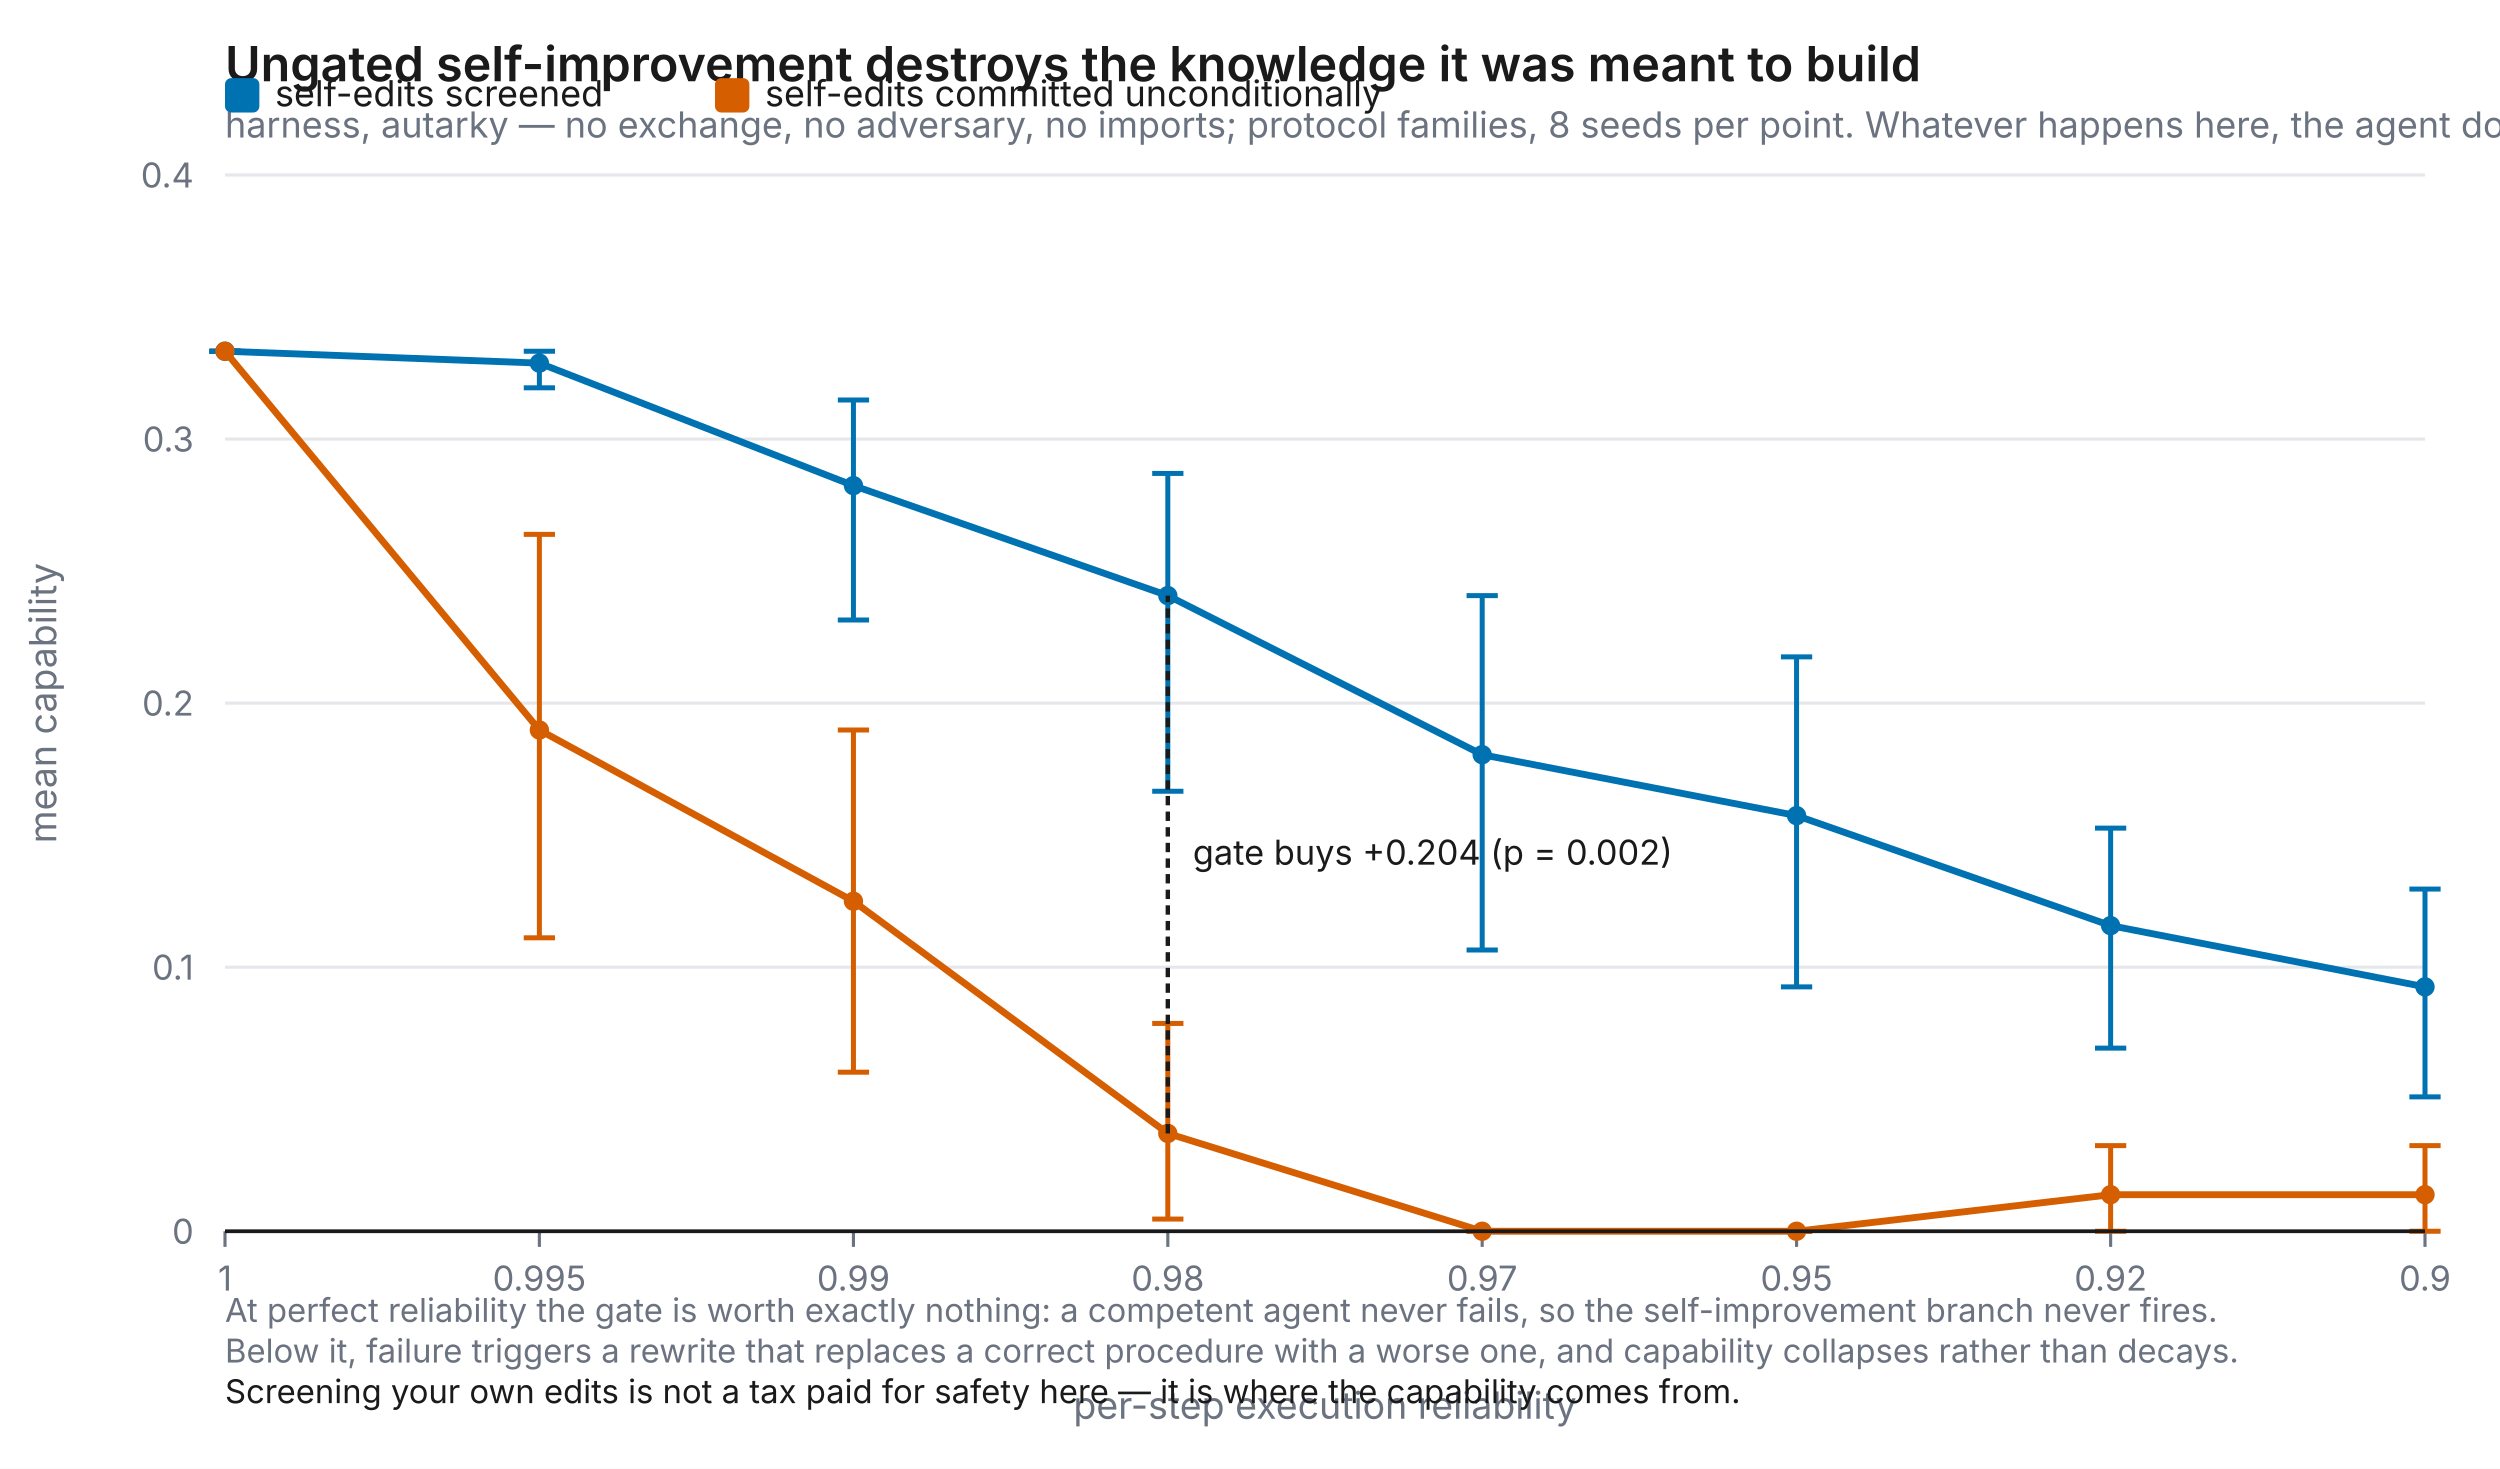
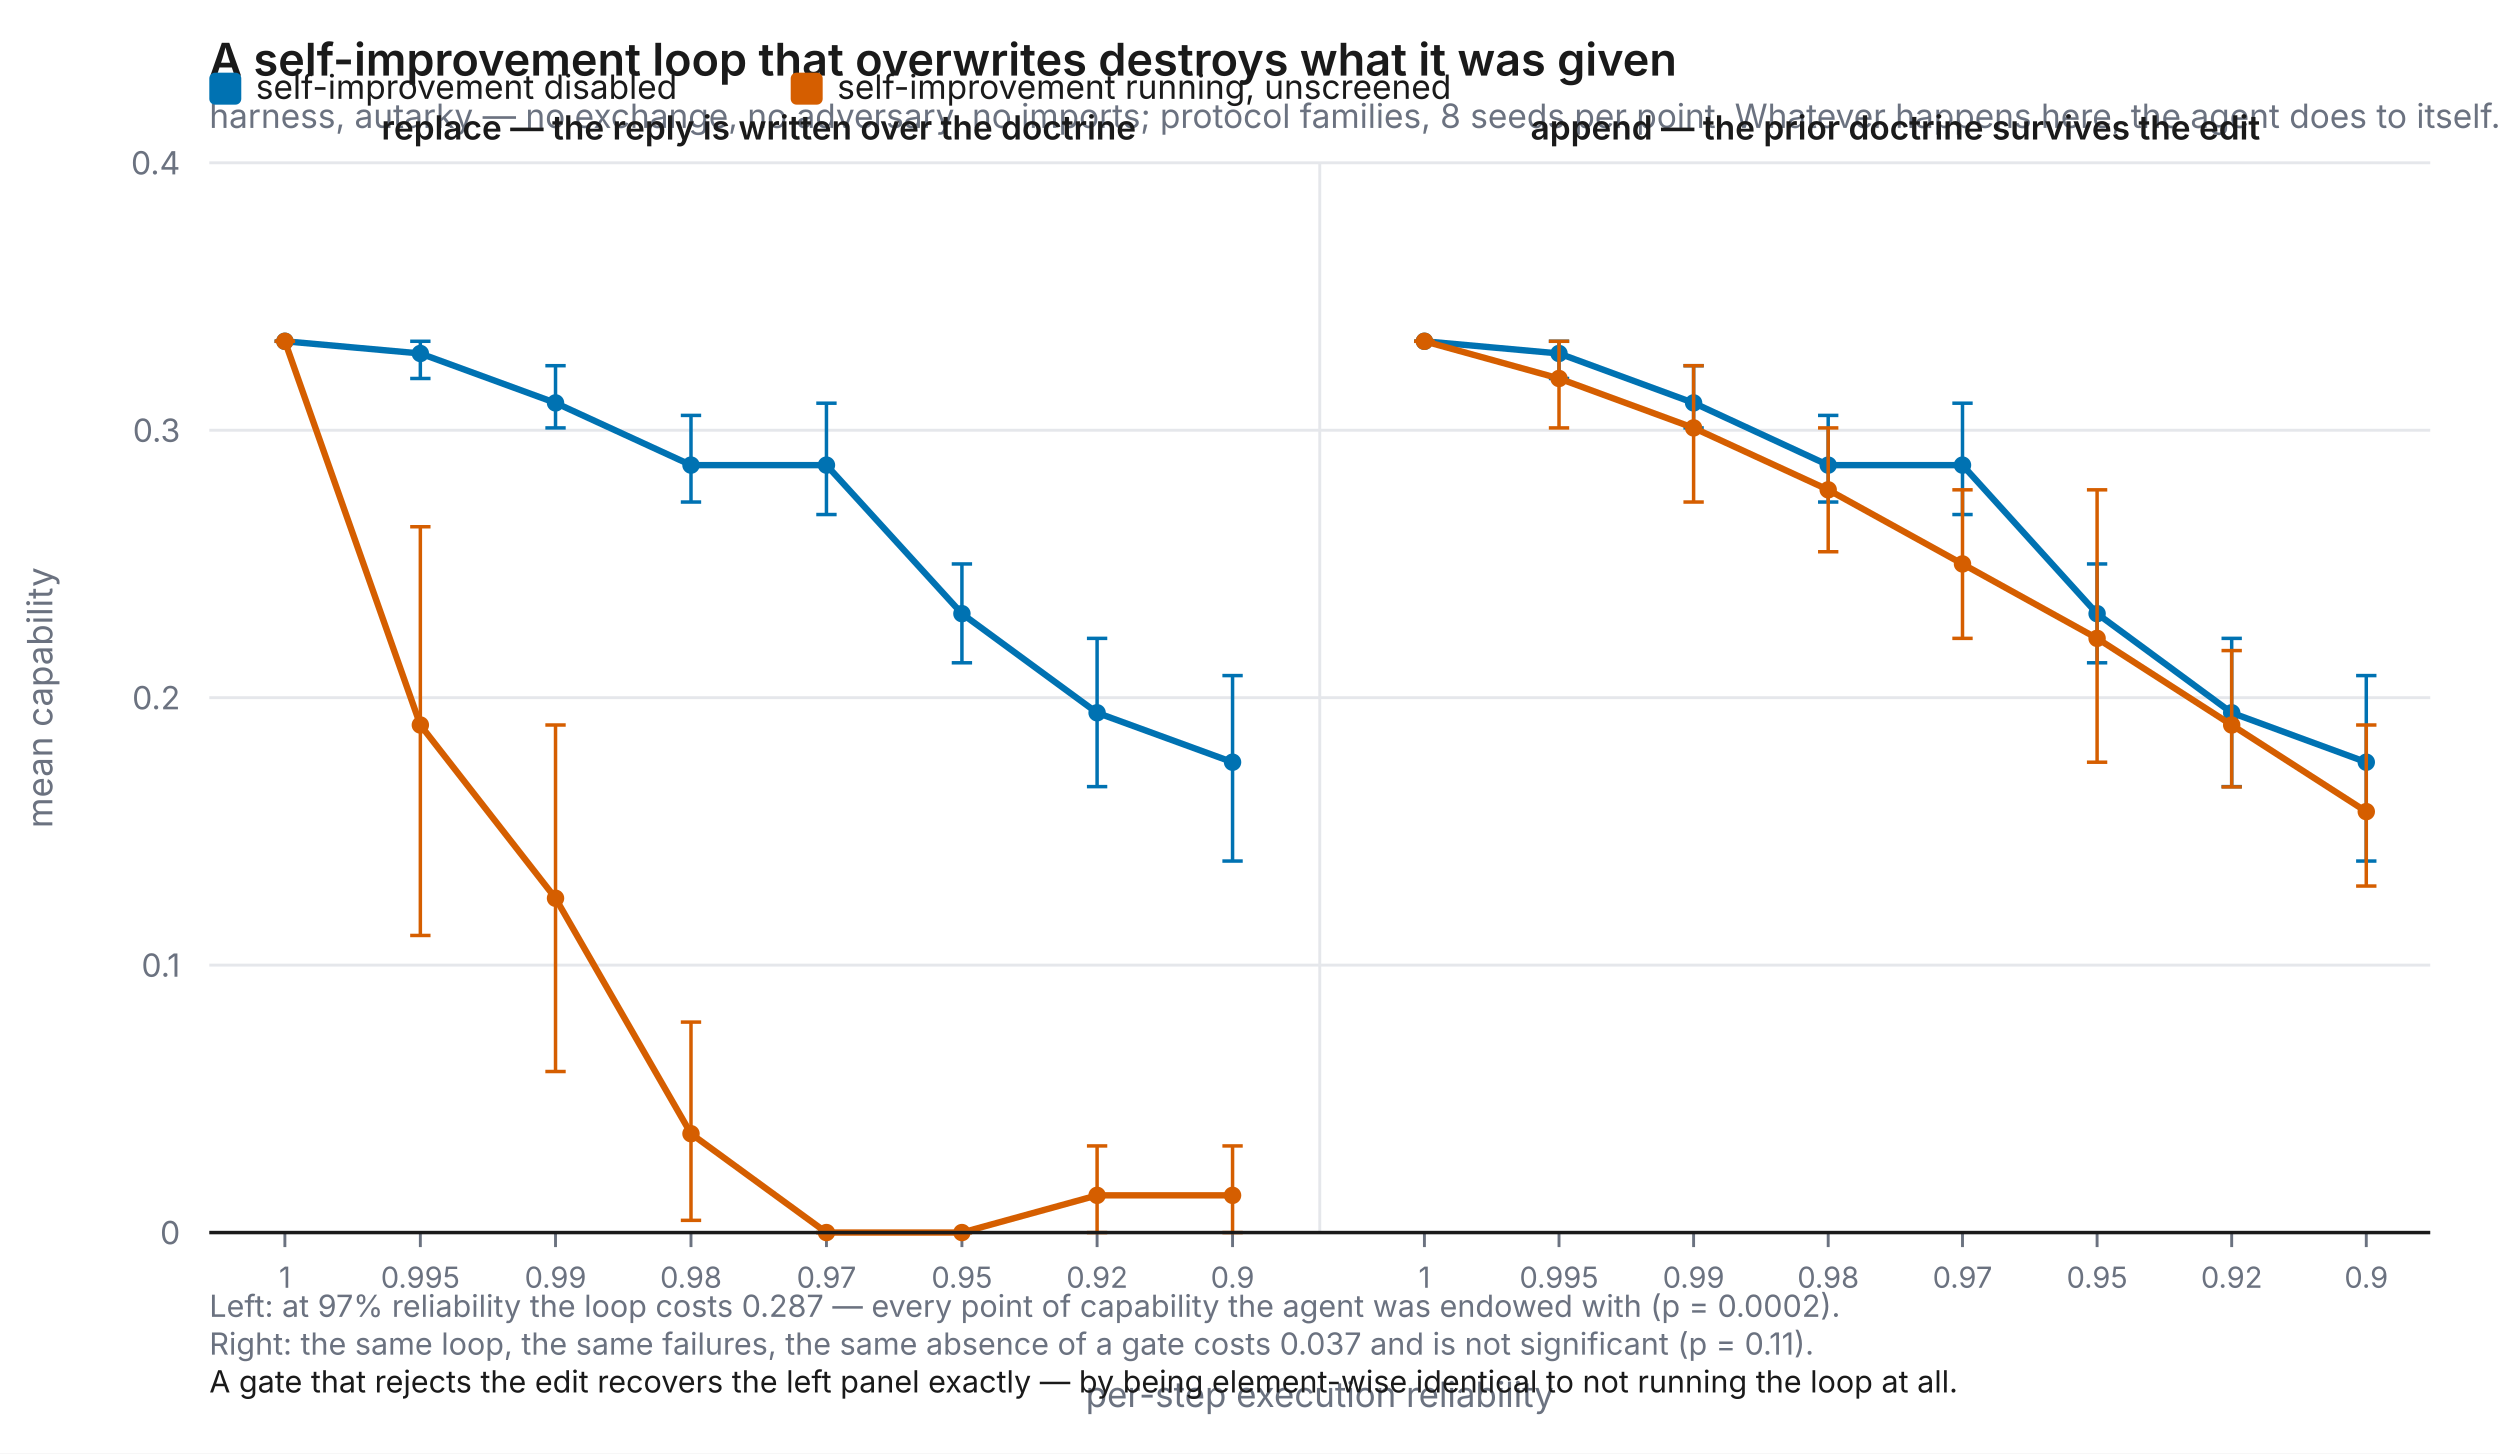
- <svg xmlns="http://www.w3.org/2000/svg" width="800" height="470" viewBox="0 0 800 470" font-family="Inter, Helvetica Neue, Helvetica, Arial, sans-serif">
-   <rect width="800" height="470" fill="#ffffff" />
-   <text x="72" y="26" font-size="15.5" font-weight="600" fill="#1a1a1a">Ungated self-improvement destroys the knowledge it was meant to build</text>
+ <svg xmlns="http://www.w3.org/2000/svg" width="860" height="500" viewBox="0 0 860 500" font-family="Inter, Helvetica Neue, Helvetica, Arial, sans-serif">
+   <rect width="860" height="500" fill="#ffffff" />
+   <text x="72" y="26" font-size="15.5" font-weight="600" fill="#1a1a1a">A self-improvement loop that overwrites destroys what it was given</text>
  <text x="72" y="44" font-size="11.5" fill="#6b7280">harness, autarky — no exchange, no adversary, no imports; protocol families, 8 seeds per point. Whatever happens here, the agent does to itself.</text>
-   <text x="18" y="225.0" font-size="12" fill="#6b7280" text-anchor="middle" transform="rotate(-90 18 225.0)">mean capability</text>
-   <text x="424.0" y="454" font-size="12" fill="#6b7280" text-anchor="middle">per-step execution reliability</text>
-   <line x1="72" y1="394.0" x2="776" y2="394.0" stroke="#e5e7eb" stroke-width="1" />
-   <text x="62.0" y="398.0" font-size="11" text-anchor="end" fill="#6b7280" font-weight="normal">0</text>
-   <line x1="72" y1="309.5" x2="776" y2="309.5" stroke="#e5e7eb" stroke-width="1" />
-   <text x="62.0" y="313.5" font-size="11" text-anchor="end" fill="#6b7280" font-weight="normal">0.1</text>
-   <line x1="72" y1="225.0" x2="776" y2="225.0" stroke="#e5e7eb" stroke-width="1" />
-   <text x="62.0" y="229.0" font-size="11" text-anchor="end" fill="#6b7280" font-weight="normal">0.2</text>
-   <line x1="72" y1="140.5" x2="776" y2="140.5" stroke="#e5e7eb" stroke-width="1" />
-   <text x="62.0" y="144.5" font-size="11" text-anchor="end" fill="#6b7280" font-weight="normal">0.3</text>
-   <line x1="72" y1="56.0" x2="776" y2="56.0" stroke="#e5e7eb" stroke-width="1" />
+   <text x="18" y="240.0" font-size="12" fill="#6b7280" text-anchor="middle" transform="rotate(-90 18 240.0)">mean capability</text>
+   <text x="454.0" y="484" font-size="12" fill="#6b7280" text-anchor="middle">per-step execution reliability</text>
+   <line x1="72" y1="424.0" x2="836" y2="424.0" stroke="#e5e7eb" stroke-width="1" />
+   <text x="62.0" y="428.0" font-size="11" text-anchor="end" fill="#6b7280" font-weight="normal">0</text>
+   <line x1="72" y1="332.0" x2="836" y2="332.0" stroke="#e5e7eb" stroke-width="1" />
+   <text x="62.0" y="336.0" font-size="11" text-anchor="end" fill="#6b7280" font-weight="normal">0.1</text>
+   <line x1="72" y1="240.0" x2="836" y2="240.0" stroke="#e5e7eb" stroke-width="1" />
+   <text x="62.0" y="244.0" font-size="11" text-anchor="end" fill="#6b7280" font-weight="normal">0.2</text>
+   <line x1="72" y1="148.0" x2="836" y2="148.0" stroke="#e5e7eb" stroke-width="1" />
+   <text x="62.0" y="152.0" font-size="11" text-anchor="end" fill="#6b7280" font-weight="normal">0.3</text>
+   <line x1="72" y1="56.0" x2="836" y2="56.0" stroke="#e5e7eb" stroke-width="1" />
  <text x="62.0" y="60.0" font-size="11" text-anchor="end" fill="#6b7280" font-weight="normal">0.4</text>
-   <line x1="72.0" y1="394" x2="72.0" y2="399" stroke="#6b7280" stroke-width="1" />
-   <text x="72.0" y="413.0" font-size="11" text-anchor="middle" fill="#6b7280" font-weight="normal">1</text>
-   <line x1="172.6" y1="394" x2="172.6" y2="399" stroke="#6b7280" stroke-width="1" />
-   <text x="172.6" y="413.0" font-size="11" text-anchor="middle" fill="#6b7280" font-weight="normal">0.995</text>
-   <line x1="273.1" y1="394" x2="273.1" y2="399" stroke="#6b7280" stroke-width="1" />
-   <text x="273.1" y="413.0" font-size="11" text-anchor="middle" fill="#6b7280" font-weight="normal">0.99</text>
-   <line x1="373.7" y1="394" x2="373.7" y2="399" stroke="#6b7280" stroke-width="1" />
-   <text x="373.7" y="413.0" font-size="11" text-anchor="middle" fill="#6b7280" font-weight="normal">0.98</text>
-   <line x1="474.3" y1="394" x2="474.3" y2="399" stroke="#6b7280" stroke-width="1" />
-   <text x="474.3" y="413.0" font-size="11" text-anchor="middle" fill="#6b7280" font-weight="normal">0.97</text>
-   <line x1="574.9" y1="394" x2="574.9" y2="399" stroke="#6b7280" stroke-width="1" />
-   <text x="574.9" y="413.0" font-size="11" text-anchor="middle" fill="#6b7280" font-weight="normal">0.95</text>
-   <line x1="675.4" y1="394" x2="675.4" y2="399" stroke="#6b7280" stroke-width="1" />
-   <text x="675.4" y="413.0" font-size="11" text-anchor="middle" fill="#6b7280" font-weight="normal">0.92</text>
-   <line x1="776.0" y1="394" x2="776.0" y2="399" stroke="#6b7280" stroke-width="1" />
-   <text x="776.0" y="413.0" font-size="11" text-anchor="middle" fill="#6b7280" font-weight="normal">0.9</text>
-   <line x1="72.0" y1="112.4" x2="72.0" y2="112.4" stroke="#D55E00" stroke-width="1.6" />
-   <line x1="67.0" y1="112.4" x2="77.0" y2="112.4" stroke="#D55E00" stroke-width="1.6" />
-   <line x1="67.0" y1="112.4" x2="77.0" y2="112.4" stroke="#D55E00" stroke-width="1.6" />
-   <line x1="72.0" y1="112.4" x2="72.0" y2="112.4" stroke="#0072B2" stroke-width="1.6" />
-   <line x1="67.0" y1="112.4" x2="77.0" y2="112.4" stroke="#0072B2" stroke-width="1.6" />
-   <line x1="67.0" y1="112.4" x2="77.0" y2="112.4" stroke="#0072B2" stroke-width="1.6" />
-   <line x1="172.6" y1="300.1" x2="172.6" y2="171.0" stroke="#D55E00" stroke-width="1.6" />
-   <line x1="167.6" y1="300.1" x2="177.6" y2="300.1" stroke="#D55E00" stroke-width="1.6" />
-   <line x1="167.6" y1="171.0" x2="177.6" y2="171.0" stroke="#D55E00" stroke-width="1.6" />
-   <line x1="172.6" y1="124.1" x2="172.6" y2="112.4" stroke="#0072B2" stroke-width="1.6" />
-   <line x1="167.6" y1="124.1" x2="177.6" y2="124.1" stroke="#0072B2" stroke-width="1.6" />
-   <line x1="167.6" y1="112.4" x2="177.6" y2="112.4" stroke="#0072B2" stroke-width="1.6" />
-   <line x1="273.1" y1="343.1" x2="273.1" y2="233.6" stroke="#D55E00" stroke-width="1.6" />
-   <line x1="268.1" y1="343.1" x2="278.1" y2="343.1" stroke="#D55E00" stroke-width="1.6" />
-   <line x1="268.1" y1="233.6" x2="278.1" y2="233.6" stroke="#D55E00" stroke-width="1.6" />
-   <line x1="273.1" y1="198.4" x2="273.1" y2="128.0" stroke="#0072B2" stroke-width="1.6" />
-   <line x1="268.1" y1="198.4" x2="278.1" y2="198.4" stroke="#0072B2" stroke-width="1.6" />
-   <line x1="268.1" y1="128.0" x2="278.1" y2="128.0" stroke="#0072B2" stroke-width="1.6" />
-   <line x1="373.7" y1="390.1" x2="373.7" y2="327.5" stroke="#D55E00" stroke-width="1.6" />
-   <line x1="368.7" y1="390.1" x2="378.7" y2="390.1" stroke="#D55E00" stroke-width="1.6" />
-   <line x1="368.7" y1="327.5" x2="378.7" y2="327.5" stroke="#D55E00" stroke-width="1.6" />
-   <line x1="373.7" y1="253.2" x2="373.7" y2="151.5" stroke="#0072B2" stroke-width="1.6" />
-   <line x1="368.7" y1="253.2" x2="378.7" y2="253.2" stroke="#0072B2" stroke-width="1.6" />
-   <line x1="368.7" y1="151.5" x2="378.7" y2="151.5" stroke="#0072B2" stroke-width="1.6" />
-   <line x1="474.3" y1="394.0" x2="474.3" y2="394.0" stroke="#D55E00" stroke-width="1.6" />
-   <line x1="469.3" y1="394.0" x2="479.3" y2="394.0" stroke="#D55E00" stroke-width="1.6" />
-   <line x1="469.3" y1="394.0" x2="479.3" y2="394.0" stroke="#D55E00" stroke-width="1.6" />
-   <line x1="474.3" y1="304.0" x2="474.3" y2="190.6" stroke="#0072B2" stroke-width="1.6" />
-   <line x1="469.3" y1="304.0" x2="479.3" y2="304.0" stroke="#0072B2" stroke-width="1.6" />
-   <line x1="469.3" y1="190.6" x2="479.3" y2="190.6" stroke="#0072B2" stroke-width="1.6" />
-   <line x1="574.9" y1="394.0" x2="574.9" y2="394.0" stroke="#D55E00" stroke-width="1.6" />
-   <line x1="569.9" y1="394.0" x2="579.9" y2="394.0" stroke="#D55E00" stroke-width="1.6" />
-   <line x1="569.9" y1="394.0" x2="579.9" y2="394.0" stroke="#D55E00" stroke-width="1.6" />
-   <line x1="574.9" y1="315.8" x2="574.9" y2="210.2" stroke="#0072B2" stroke-width="1.6" />
-   <line x1="569.9" y1="315.8" x2="579.9" y2="315.8" stroke="#0072B2" stroke-width="1.6" />
-   <line x1="569.9" y1="210.2" x2="579.9" y2="210.2" stroke="#0072B2" stroke-width="1.6" />
-   <line x1="675.4" y1="394.0" x2="675.4" y2="366.6" stroke="#D55E00" stroke-width="1.6" />
-   <line x1="670.4" y1="394.0" x2="680.4" y2="394.0" stroke="#D55E00" stroke-width="1.6" />
-   <line x1="670.4" y1="366.6" x2="680.4" y2="366.6" stroke="#D55E00" stroke-width="1.6" />
-   <line x1="675.4" y1="335.4" x2="675.4" y2="265.0" stroke="#0072B2" stroke-width="1.6" />
-   <line x1="670.4" y1="335.4" x2="680.4" y2="335.4" stroke="#0072B2" stroke-width="1.6" />
-   <line x1="670.4" y1="265.0" x2="680.4" y2="265.0" stroke="#0072B2" stroke-width="1.6" />
-   <line x1="776.0" y1="394.0" x2="776.0" y2="366.6" stroke="#D55E00" stroke-width="1.6" />
-   <line x1="771.0" y1="394.0" x2="781.0" y2="394.0" stroke="#D55E00" stroke-width="1.6" />
-   <line x1="771.0" y1="366.6" x2="781.0" y2="366.6" stroke="#D55E00" stroke-width="1.6" />
-   <line x1="776.0" y1="351.0" x2="776.0" y2="284.5" stroke="#0072B2" stroke-width="1.6" />
-   <line x1="771.0" y1="351.0" x2="781.0" y2="351.0" stroke="#0072B2" stroke-width="1.6" />
-   <line x1="771.0" y1="284.5" x2="781.0" y2="284.5" stroke="#0072B2" stroke-width="1.6" />
-   <path d="M72.0,112.4 L172.6,116.2 L273.1,155.4 L373.7,190.6 L474.3,241.5 L574.9,261.0 L675.4,296.2 L776.0,315.8" fill="none" stroke="#0072B2" stroke-width="2.2" stroke-linejoin="round" />
-   <circle cx="72.0" cy="112.4" r="3.1" fill="#0072B2" />
-   <circle cx="172.6" cy="116.2" r="3.1" fill="#0072B2" />
-   <circle cx="273.1" cy="155.4" r="3.1" fill="#0072B2" />
-   <circle cx="373.7" cy="190.6" r="3.1" fill="#0072B2" />
-   <circle cx="474.3" cy="241.5" r="3.1" fill="#0072B2" />
-   <circle cx="574.9" cy="261.0" r="3.1" fill="#0072B2" />
-   <circle cx="675.4" cy="296.2" r="3.1" fill="#0072B2" />
-   <circle cx="776.0" cy="315.8" r="3.1" fill="#0072B2" />
-   <path d="M72.0,112.4 L172.6,233.6 L273.1,288.4 L373.7,362.7 L474.3,394.0 L574.9,394.0 L675.4,382.3 L776.0,382.3" fill="none" stroke="#D55E00" stroke-width="2.2" stroke-linejoin="round" />
-   <circle cx="72.0" cy="112.4" r="3.1" fill="#D55E00" />
-   <circle cx="172.6" cy="233.6" r="3.1" fill="#D55E00" />
-   <circle cx="273.1" cy="288.4" r="3.1" fill="#D55E00" />
-   <circle cx="373.7" cy="362.7" r="3.1" fill="#D55E00" />
-   <circle cx="474.3" cy="394.0" r="3.1" fill="#D55E00" />
-   <circle cx="574.9" cy="394.0" r="3.1" fill="#D55E00" />
-   <circle cx="675.4" cy="382.3" r="3.1" fill="#D55E00" />
-   <circle cx="776.0" cy="382.3" r="3.1" fill="#D55E00" />
-   <line x1="72" y1="394" x2="776" y2="394" stroke="#1a1a1a" stroke-width="1.2" />
+   <line x1="454.0" y1="56" x2="454.0" y2="424" stroke="#e5e7eb" stroke-width="1" />
+   <text x="261.0" y="48.0" font-size="11.5" text-anchor="middle" fill="#1a1a1a" font-weight="600">replace — the reply is written over the doctrine</text>
+   <line x1="98.0" y1="424" x2="98.0" y2="429" stroke="#6b7280" stroke-width="1" />
+   <text x="98.0" y="443.0" font-size="10" text-anchor="middle" fill="#6b7280" font-weight="normal">1</text>
+   <line x1="144.6" y1="424" x2="144.6" y2="429" stroke="#6b7280" stroke-width="1" />
+   <text x="144.6" y="443.0" font-size="10" text-anchor="middle" fill="#6b7280" font-weight="normal">0.995</text>
+   <line x1="191.1" y1="424" x2="191.1" y2="429" stroke="#6b7280" stroke-width="1" />
+   <text x="191.1" y="443.0" font-size="10" text-anchor="middle" fill="#6b7280" font-weight="normal">0.99</text>
+   <line x1="237.7" y1="424" x2="237.7" y2="429" stroke="#6b7280" stroke-width="1" />
+   <text x="237.7" y="443.0" font-size="10" text-anchor="middle" fill="#6b7280" font-weight="normal">0.98</text>
+   <line x1="284.3" y1="424" x2="284.3" y2="429" stroke="#6b7280" stroke-width="1" />
+   <text x="284.3" y="443.0" font-size="10" text-anchor="middle" fill="#6b7280" font-weight="normal">0.97</text>
+   <line x1="330.9" y1="424" x2="330.9" y2="429" stroke="#6b7280" stroke-width="1" />
+   <text x="330.9" y="443.0" font-size="10" text-anchor="middle" fill="#6b7280" font-weight="normal">0.95</text>
+   <line x1="377.4" y1="424" x2="377.4" y2="429" stroke="#6b7280" stroke-width="1" />
+   <text x="377.4" y="443.0" font-size="10" text-anchor="middle" fill="#6b7280" font-weight="normal">0.92</text>
+   <line x1="424.0" y1="424" x2="424.0" y2="429" stroke="#6b7280" stroke-width="1" />
+   <text x="424.0" y="443.0" font-size="10" text-anchor="middle" fill="#6b7280" font-weight="normal">0.9</text>
+   <path d="M98.0,117.4 L144.6,121.6 L191.1,138.6 L237.7,160.0 L284.3,160.0 L330.9,211.1 L377.4,245.2 L424.0,262.2" fill="none" stroke="#0072B2" stroke-width="2.2" />
+   <line x1="98.0" y1="117.4" x2="98.0" y2="117.4" stroke="#0072B2" stroke-width="1.2" />
+   <line x1="94.5" y1="117.4" x2="101.5" y2="117.4" stroke="#0072B2" stroke-width="1.2" />
+   <line x1="94.5" y1="117.4" x2="101.5" y2="117.4" stroke="#0072B2" stroke-width="1.2" />
+   <circle cx="98.0" cy="117.4" r="3" fill="#0072B2" />
+   <line x1="144.6" y1="130.2" x2="144.6" y2="117.4" stroke="#0072B2" stroke-width="1.2" />
+   <line x1="141.1" y1="130.2" x2="148.1" y2="130.2" stroke="#0072B2" stroke-width="1.2" />
+   <line x1="141.1" y1="117.4" x2="148.1" y2="117.4" stroke="#0072B2" stroke-width="1.2" />
+   <circle cx="144.6" cy="121.6" r="3" fill="#0072B2" />
+   <line x1="191.1" y1="147.2" x2="191.1" y2="125.8" stroke="#0072B2" stroke-width="1.2" />
+   <line x1="187.6" y1="147.2" x2="194.6" y2="147.2" stroke="#0072B2" stroke-width="1.2" />
+   <line x1="187.6" y1="125.8" x2="194.6" y2="125.8" stroke="#0072B2" stroke-width="1.2" />
+   <circle cx="191.1" cy="138.6" r="3" fill="#0072B2" />
+   <line x1="237.7" y1="172.7" x2="237.7" y2="142.9" stroke="#0072B2" stroke-width="1.2" />
+   <line x1="234.2" y1="172.7" x2="241.2" y2="172.7" stroke="#0072B2" stroke-width="1.2" />
+   <line x1="234.2" y1="142.9" x2="241.2" y2="142.9" stroke="#0072B2" stroke-width="1.2" />
+   <circle cx="237.7" cy="160.0" r="3" fill="#0072B2" />
+   <line x1="284.3" y1="177.0" x2="284.3" y2="138.7" stroke="#0072B2" stroke-width="1.2" />
+   <line x1="280.8" y1="177.0" x2="287.8" y2="177.0" stroke="#0072B2" stroke-width="1.2" />
+   <line x1="280.8" y1="138.7" x2="287.8" y2="138.7" stroke="#0072B2" stroke-width="1.2" />
+   <circle cx="284.3" cy="160.0" r="3" fill="#0072B2" />
+   <line x1="330.9" y1="228.0" x2="330.9" y2="194.0" stroke="#0072B2" stroke-width="1.2" />
+   <line x1="327.4" y1="228.0" x2="334.4" y2="228.0" stroke="#0072B2" stroke-width="1.2" />
+   <line x1="327.4" y1="194.0" x2="334.4" y2="194.0" stroke="#0072B2" stroke-width="1.2" />
+   <circle cx="330.9" cy="211.1" r="3" fill="#0072B2" />
+   <line x1="377.4" y1="270.6" x2="377.4" y2="219.6" stroke="#0072B2" stroke-width="1.2" />
+   <line x1="373.9" y1="270.6" x2="380.9" y2="270.6" stroke="#0072B2" stroke-width="1.2" />
+   <line x1="373.9" y1="219.6" x2="380.9" y2="219.6" stroke="#0072B2" stroke-width="1.2" />
+   <circle cx="377.4" cy="245.2" r="3" fill="#0072B2" />
+   <line x1="424.0" y1="296.2" x2="424.0" y2="232.4" stroke="#0072B2" stroke-width="1.2" />
+   <line x1="420.5" y1="296.2" x2="427.5" y2="296.2" stroke="#0072B2" stroke-width="1.2" />
+   <line x1="420.5" y1="232.4" x2="427.5" y2="232.4" stroke="#0072B2" stroke-width="1.2" />
+   <circle cx="424.0" cy="262.2" r="3" fill="#0072B2" />
+   <path d="M98.0,117.4 L144.6,249.4 L191.1,309.0 L237.7,390.0 L284.3,424.0 L330.9,424.0 L377.4,411.2 L424.0,411.2" fill="none" stroke="#D55E00" stroke-width="2.2" />
+   <line x1="98.0" y1="117.4" x2="98.0" y2="117.4" stroke="#D55E00" stroke-width="1.2" />
+   <line x1="94.5" y1="117.4" x2="101.5" y2="117.4" stroke="#D55E00" stroke-width="1.2" />
+   <line x1="94.5" y1="117.4" x2="101.5" y2="117.4" stroke="#D55E00" stroke-width="1.2" />
+   <circle cx="98.0" cy="117.4" r="3" fill="#D55E00" />
+   <line x1="144.6" y1="321.8" x2="144.6" y2="181.2" stroke="#D55E00" stroke-width="1.2" />
+   <line x1="141.1" y1="321.8" x2="148.1" y2="321.8" stroke="#D55E00" stroke-width="1.2" />
+   <line x1="141.1" y1="181.2" x2="148.1" y2="181.2" stroke="#D55E00" stroke-width="1.2" />
+   <circle cx="144.6" cy="249.4" r="3" fill="#D55E00" />
+   <line x1="191.1" y1="368.6" x2="191.1" y2="249.4" stroke="#D55E00" stroke-width="1.2" />
+   <line x1="187.6" y1="368.6" x2="194.6" y2="368.6" stroke="#D55E00" stroke-width="1.2" />
+   <line x1="187.6" y1="249.4" x2="194.6" y2="249.4" stroke="#D55E00" stroke-width="1.2" />
+   <circle cx="191.1" cy="309.0" r="3" fill="#D55E00" />
+   <line x1="237.7" y1="419.8" x2="237.7" y2="351.6" stroke="#D55E00" stroke-width="1.2" />
+   <line x1="234.2" y1="419.8" x2="241.2" y2="419.8" stroke="#D55E00" stroke-width="1.2" />
+   <line x1="234.2" y1="351.6" x2="241.2" y2="351.6" stroke="#D55E00" stroke-width="1.2" />
+   <circle cx="237.7" cy="390.0" r="3" fill="#D55E00" />
+   <line x1="284.3" y1="424.0" x2="284.3" y2="424.0" stroke="#D55E00" stroke-width="1.2" />
+   <line x1="280.8" y1="424.0" x2="287.8" y2="424.0" stroke="#D55E00" stroke-width="1.2" />
+   <line x1="280.8" y1="424.0" x2="287.8" y2="424.0" stroke="#D55E00" stroke-width="1.2" />
+   <circle cx="284.3" cy="424.0" r="3" fill="#D55E00" />
+   <line x1="330.9" y1="424.0" x2="330.9" y2="424.0" stroke="#D55E00" stroke-width="1.2" />
+   <line x1="327.4" y1="424.0" x2="334.4" y2="424.0" stroke="#D55E00" stroke-width="1.2" />
+   <line x1="327.4" y1="424.0" x2="334.4" y2="424.0" stroke="#D55E00" stroke-width="1.2" />
+   <circle cx="330.9" cy="424.0" r="3" fill="#D55E00" />
+   <line x1="377.4" y1="424.0" x2="377.4" y2="394.2" stroke="#D55E00" stroke-width="1.2" />
+   <line x1="373.9" y1="424.0" x2="380.9" y2="424.0" stroke="#D55E00" stroke-width="1.2" />
+   <line x1="373.9" y1="394.2" x2="380.9" y2="394.2" stroke="#D55E00" stroke-width="1.2" />
+   <circle cx="377.4" cy="411.2" r="3" fill="#D55E00" />
+   <line x1="424.0" y1="424.0" x2="424.0" y2="394.2" stroke="#D55E00" stroke-width="1.2" />
+   <line x1="420.5" y1="424.0" x2="427.5" y2="424.0" stroke="#D55E00" stroke-width="1.2" />
+   <line x1="420.5" y1="394.2" x2="427.5" y2="394.2" stroke="#D55E00" stroke-width="1.2" />
+   <circle cx="424.0" cy="411.2" r="3" fill="#D55E00" />
+   <text x="652.0" y="48.0" font-size="11.5" text-anchor="middle" fill="#1a1a1a" font-weight="600">append — the prior doctrine survives the edit</text>
+   <line x1="490.0" y1="424" x2="490.0" y2="429" stroke="#6b7280" stroke-width="1" />
+   <text x="490.0" y="443.0" font-size="10" text-anchor="middle" fill="#6b7280" font-weight="normal">1</text>
+   <line x1="536.3" y1="424" x2="536.3" y2="429" stroke="#6b7280" stroke-width="1" />
+   <text x="536.3" y="443.0" font-size="10" text-anchor="middle" fill="#6b7280" font-weight="normal">0.995</text>
+   <line x1="582.6" y1="424" x2="582.6" y2="429" stroke="#6b7280" stroke-width="1" />
+   <text x="582.6" y="443.0" font-size="10" text-anchor="middle" fill="#6b7280" font-weight="normal">0.99</text>
+   <line x1="628.9" y1="424" x2="628.9" y2="429" stroke="#6b7280" stroke-width="1" />
+   <text x="628.9" y="443.0" font-size="10" text-anchor="middle" fill="#6b7280" font-weight="normal">0.98</text>
+   <line x1="675.1" y1="424" x2="675.1" y2="429" stroke="#6b7280" stroke-width="1" />
+   <text x="675.1" y="443.0" font-size="10" text-anchor="middle" fill="#6b7280" font-weight="normal">0.97</text>
+   <line x1="721.4" y1="424" x2="721.4" y2="429" stroke="#6b7280" stroke-width="1" />
+   <text x="721.4" y="443.0" font-size="10" text-anchor="middle" fill="#6b7280" font-weight="normal">0.95</text>
+   <line x1="767.7" y1="424" x2="767.7" y2="429" stroke="#6b7280" stroke-width="1" />
+   <text x="767.7" y="443.0" font-size="10" text-anchor="middle" fill="#6b7280" font-weight="normal">0.92</text>
+   <line x1="814.0" y1="424" x2="814.0" y2="429" stroke="#6b7280" stroke-width="1" />
+   <text x="814.0" y="443.0" font-size="10" text-anchor="middle" fill="#6b7280" font-weight="normal">0.9</text>
+   <path d="M490.0,117.4 L536.3,121.6 L582.6,138.6 L628.9,160.0 L675.1,160.0 L721.4,211.1 L767.7,245.2 L814.0,262.2" fill="none" stroke="#0072B2" stroke-width="2.2" />
+   <line x1="490.0" y1="117.4" x2="490.0" y2="117.4" stroke="#0072B2" stroke-width="1.2" />
+   <line x1="486.5" y1="117.4" x2="493.5" y2="117.4" stroke="#0072B2" stroke-width="1.2" />
+   <line x1="486.5" y1="117.4" x2="493.5" y2="117.4" stroke="#0072B2" stroke-width="1.2" />
+   <circle cx="490.0" cy="117.4" r="3" fill="#0072B2" />
+   <line x1="536.3" y1="130.2" x2="536.3" y2="117.4" stroke="#0072B2" stroke-width="1.2" />
+   <line x1="532.8" y1="130.2" x2="539.8" y2="130.2" stroke="#0072B2" stroke-width="1.2" />
+   <line x1="532.8" y1="117.4" x2="539.8" y2="117.4" stroke="#0072B2" stroke-width="1.2" />
+   <circle cx="536.3" cy="121.6" r="3" fill="#0072B2" />
+   <line x1="582.6" y1="147.2" x2="582.6" y2="125.8" stroke="#0072B2" stroke-width="1.2" />
+   <line x1="579.1" y1="147.2" x2="586.1" y2="147.2" stroke="#0072B2" stroke-width="1.2" />
+   <line x1="579.1" y1="125.8" x2="586.1" y2="125.8" stroke="#0072B2" stroke-width="1.2" />
+   <circle cx="582.6" cy="138.6" r="3" fill="#0072B2" />
+   <line x1="628.9" y1="172.7" x2="628.9" y2="142.9" stroke="#0072B2" stroke-width="1.2" />
+   <line x1="625.4" y1="172.7" x2="632.4" y2="172.7" stroke="#0072B2" stroke-width="1.2" />
+   <line x1="625.4" y1="142.9" x2="632.4" y2="142.9" stroke="#0072B2" stroke-width="1.2" />
+   <circle cx="628.9" cy="160.0" r="3" fill="#0072B2" />
+   <line x1="675.1" y1="177.0" x2="675.1" y2="138.7" stroke="#0072B2" stroke-width="1.2" />
+   <line x1="671.6" y1="177.0" x2="678.6" y2="177.0" stroke="#0072B2" stroke-width="1.2" />
+   <line x1="671.6" y1="138.7" x2="678.6" y2="138.7" stroke="#0072B2" stroke-width="1.2" />
+   <circle cx="675.1" cy="160.0" r="3" fill="#0072B2" />
+   <line x1="721.4" y1="228.0" x2="721.4" y2="194.0" stroke="#0072B2" stroke-width="1.2" />
+   <line x1="717.9" y1="228.0" x2="724.9" y2="228.0" stroke="#0072B2" stroke-width="1.2" />
+   <line x1="717.9" y1="194.0" x2="724.9" y2="194.0" stroke="#0072B2" stroke-width="1.2" />
+   <circle cx="721.4" cy="211.1" r="3" fill="#0072B2" />
+   <line x1="767.7" y1="270.6" x2="767.7" y2="219.6" stroke="#0072B2" stroke-width="1.2" />
+   <line x1="764.2" y1="270.6" x2="771.2" y2="270.6" stroke="#0072B2" stroke-width="1.2" />
+   <line x1="764.2" y1="219.6" x2="771.2" y2="219.6" stroke="#0072B2" stroke-width="1.2" />
+   <circle cx="767.7" cy="245.2" r="3" fill="#0072B2" />
+   <line x1="814.0" y1="296.2" x2="814.0" y2="232.4" stroke="#0072B2" stroke-width="1.2" />
+   <line x1="810.5" y1="296.2" x2="817.5" y2="296.2" stroke="#0072B2" stroke-width="1.2" />
+   <line x1="810.5" y1="232.4" x2="817.5" y2="232.4" stroke="#0072B2" stroke-width="1.2" />
+   <circle cx="814.0" cy="262.2" r="3" fill="#0072B2" />
+   <path d="M490.0,117.4 L536.3,130.2 L582.6,147.2 L628.9,168.5 L675.1,194.0 L721.4,219.6 L767.7,249.4 L814.0,279.2" fill="none" stroke="#D55E00" stroke-width="2.2" />
+   <line x1="490.0" y1="117.4" x2="490.0" y2="117.4" stroke="#D55E00" stroke-width="1.2" />
+   <line x1="486.5" y1="117.4" x2="493.5" y2="117.4" stroke="#D55E00" stroke-width="1.2" />
+   <line x1="486.5" y1="117.4" x2="493.5" y2="117.4" stroke="#D55E00" stroke-width="1.2" />
+   <circle cx="490.0" cy="117.4" r="3" fill="#D55E00" />
+   <line x1="536.3" y1="147.2" x2="536.3" y2="117.4" stroke="#D55E00" stroke-width="1.2" />
+   <line x1="532.8" y1="147.2" x2="539.8" y2="147.2" stroke="#D55E00" stroke-width="1.2" />
+   <line x1="532.8" y1="117.4" x2="539.8" y2="117.4" stroke="#D55E00" stroke-width="1.2" />
+   <circle cx="536.3" cy="130.2" r="3" fill="#D55E00" />
+   <line x1="582.6" y1="172.7" x2="582.6" y2="125.8" stroke="#D55E00" stroke-width="1.2" />
+   <line x1="579.1" y1="172.7" x2="586.1" y2="172.7" stroke="#D55E00" stroke-width="1.2" />
+   <line x1="579.1" y1="125.8" x2="586.1" y2="125.8" stroke="#D55E00" stroke-width="1.2" />
+   <circle cx="582.6" cy="147.2" r="3" fill="#D55E00" />
+   <line x1="628.9" y1="189.8" x2="628.9" y2="147.2" stroke="#D55E00" stroke-width="1.2" />
+   <line x1="625.4" y1="189.8" x2="632.4" y2="189.8" stroke="#D55E00" stroke-width="1.2" />
+   <line x1="625.4" y1="147.2" x2="632.4" y2="147.2" stroke="#D55E00" stroke-width="1.2" />
+   <circle cx="628.9" cy="168.5" r="3" fill="#D55E00" />
+   <line x1="675.1" y1="219.6" x2="675.1" y2="168.5" stroke="#D55E00" stroke-width="1.2" />
+   <line x1="671.6" y1="219.6" x2="678.6" y2="219.6" stroke="#D55E00" stroke-width="1.2" />
+   <line x1="671.6" y1="168.5" x2="678.6" y2="168.5" stroke="#D55E00" stroke-width="1.2" />
+   <circle cx="675.1" cy="194.0" r="3" fill="#D55E00" />
+   <line x1="721.4" y1="262.2" x2="721.4" y2="168.5" stroke="#D55E00" stroke-width="1.2" />
+   <line x1="717.9" y1="262.2" x2="724.9" y2="262.2" stroke="#D55E00" stroke-width="1.2" />
+   <line x1="717.9" y1="168.5" x2="724.9" y2="168.5" stroke="#D55E00" stroke-width="1.2" />
+   <circle cx="721.4" cy="219.6" r="3" fill="#D55E00" />
+   <line x1="767.7" y1="270.7" x2="767.7" y2="223.8" stroke="#D55E00" stroke-width="1.2" />
+   <line x1="764.2" y1="270.7" x2="771.2" y2="270.7" stroke="#D55E00" stroke-width="1.2" />
+   <line x1="764.2" y1="223.8" x2="771.2" y2="223.8" stroke="#D55E00" stroke-width="1.2" />
+   <circle cx="767.7" cy="249.4" r="3" fill="#D55E00" />
+   <line x1="814.0" y1="304.8" x2="814.0" y2="249.4" stroke="#D55E00" stroke-width="1.2" />
+   <line x1="810.5" y1="304.8" x2="817.5" y2="304.8" stroke="#D55E00" stroke-width="1.2" />
+   <line x1="810.5" y1="249.4" x2="817.5" y2="249.4" stroke="#D55E00" stroke-width="1.2" />
+   <circle cx="814.0" cy="279.2" r="3" fill="#D55E00" />
+   <line x1="72" y1="424" x2="836" y2="424" stroke="#1a1a1a" stroke-width="1.2" />
  <rect x="72.0" y="25.0" width="11" height="11" rx="2" fill="#0072B2" />
-   <text x="88.0" y="34.0" font-size="11.5" text-anchor="start" fill="#1a1a1a" font-weight="normal">self-edits screened</text>
-   <rect x="228.8" y="25.0" width="11" height="11" rx="2" fill="#D55E00" />
-   <text x="244.8" y="34.0" font-size="11.5" text-anchor="start" fill="#1a1a1a" font-weight="normal">self-edits committed unconditionally</text>
-   <line x1="373.7" y1="362.7" x2="373.7" y2="190.6" stroke="#1a1a1a" stroke-width="1.4" stroke-dasharray="3 2" />
-   <text x="381.7" y="276.7" font-size="11" text-anchor="start" fill="#1a1a1a" font-weight="normal">gate buys +0.204  (p = 0.002)</text>
-   <text x="72.0" y="423.0" font-size="10.5" text-anchor="start" fill="#6b7280" font-weight="normal">At perfect reliability the gate is worth exactly nothing: a competent agent never fails, so the self-improvement branch never fires.</text>
-   <text x="72.0" y="436.0" font-size="10.5" text-anchor="start" fill="#6b7280" font-weight="normal">Below it, failure triggers a rewrite that replaces a correct procedure with a worse one, and capability collapses rather than decays.</text>
-   <text x="72.0" y="449.0" font-size="10.5" text-anchor="start" fill="#1a1a1a" font-weight="normal">Screening your own edits is not a tax paid for safety here — it is where the capability comes from.</text>
+   <text x="88.0" y="34.0" font-size="11.5" text-anchor="start" fill="#1a1a1a" font-weight="normal">self-improvement disabled</text>
+   <rect x="272.0" y="25.0" width="11" height="11" rx="2" fill="#D55E00" />
+   <text x="288.0" y="34.0" font-size="11.5" text-anchor="start" fill="#1a1a1a" font-weight="normal">self-improvement running, unscreened</text>
+   <text x="72.0" y="453.0" font-size="10.5" text-anchor="start" fill="#6b7280" font-weight="normal">Left: at 97% reliability the loop costs 0.287 — every point of capability the agent was endowed with (p = 0.0002).</text>
+   <text x="72.0" y="466.0" font-size="10.5" text-anchor="start" fill="#6b7280" font-weight="normal">Right: the same loop, the same failures, the same absence of a gate costs 0.037 and is not significant (p = 0.11).</text>
+   <text x="72.0" y="479.0" font-size="10.5" text-anchor="start" fill="#1a1a1a" font-weight="normal">A gate that rejects the edit recovers the left panel exactly — by being element-wise identical to not running the loop at all.</text>
</svg>
